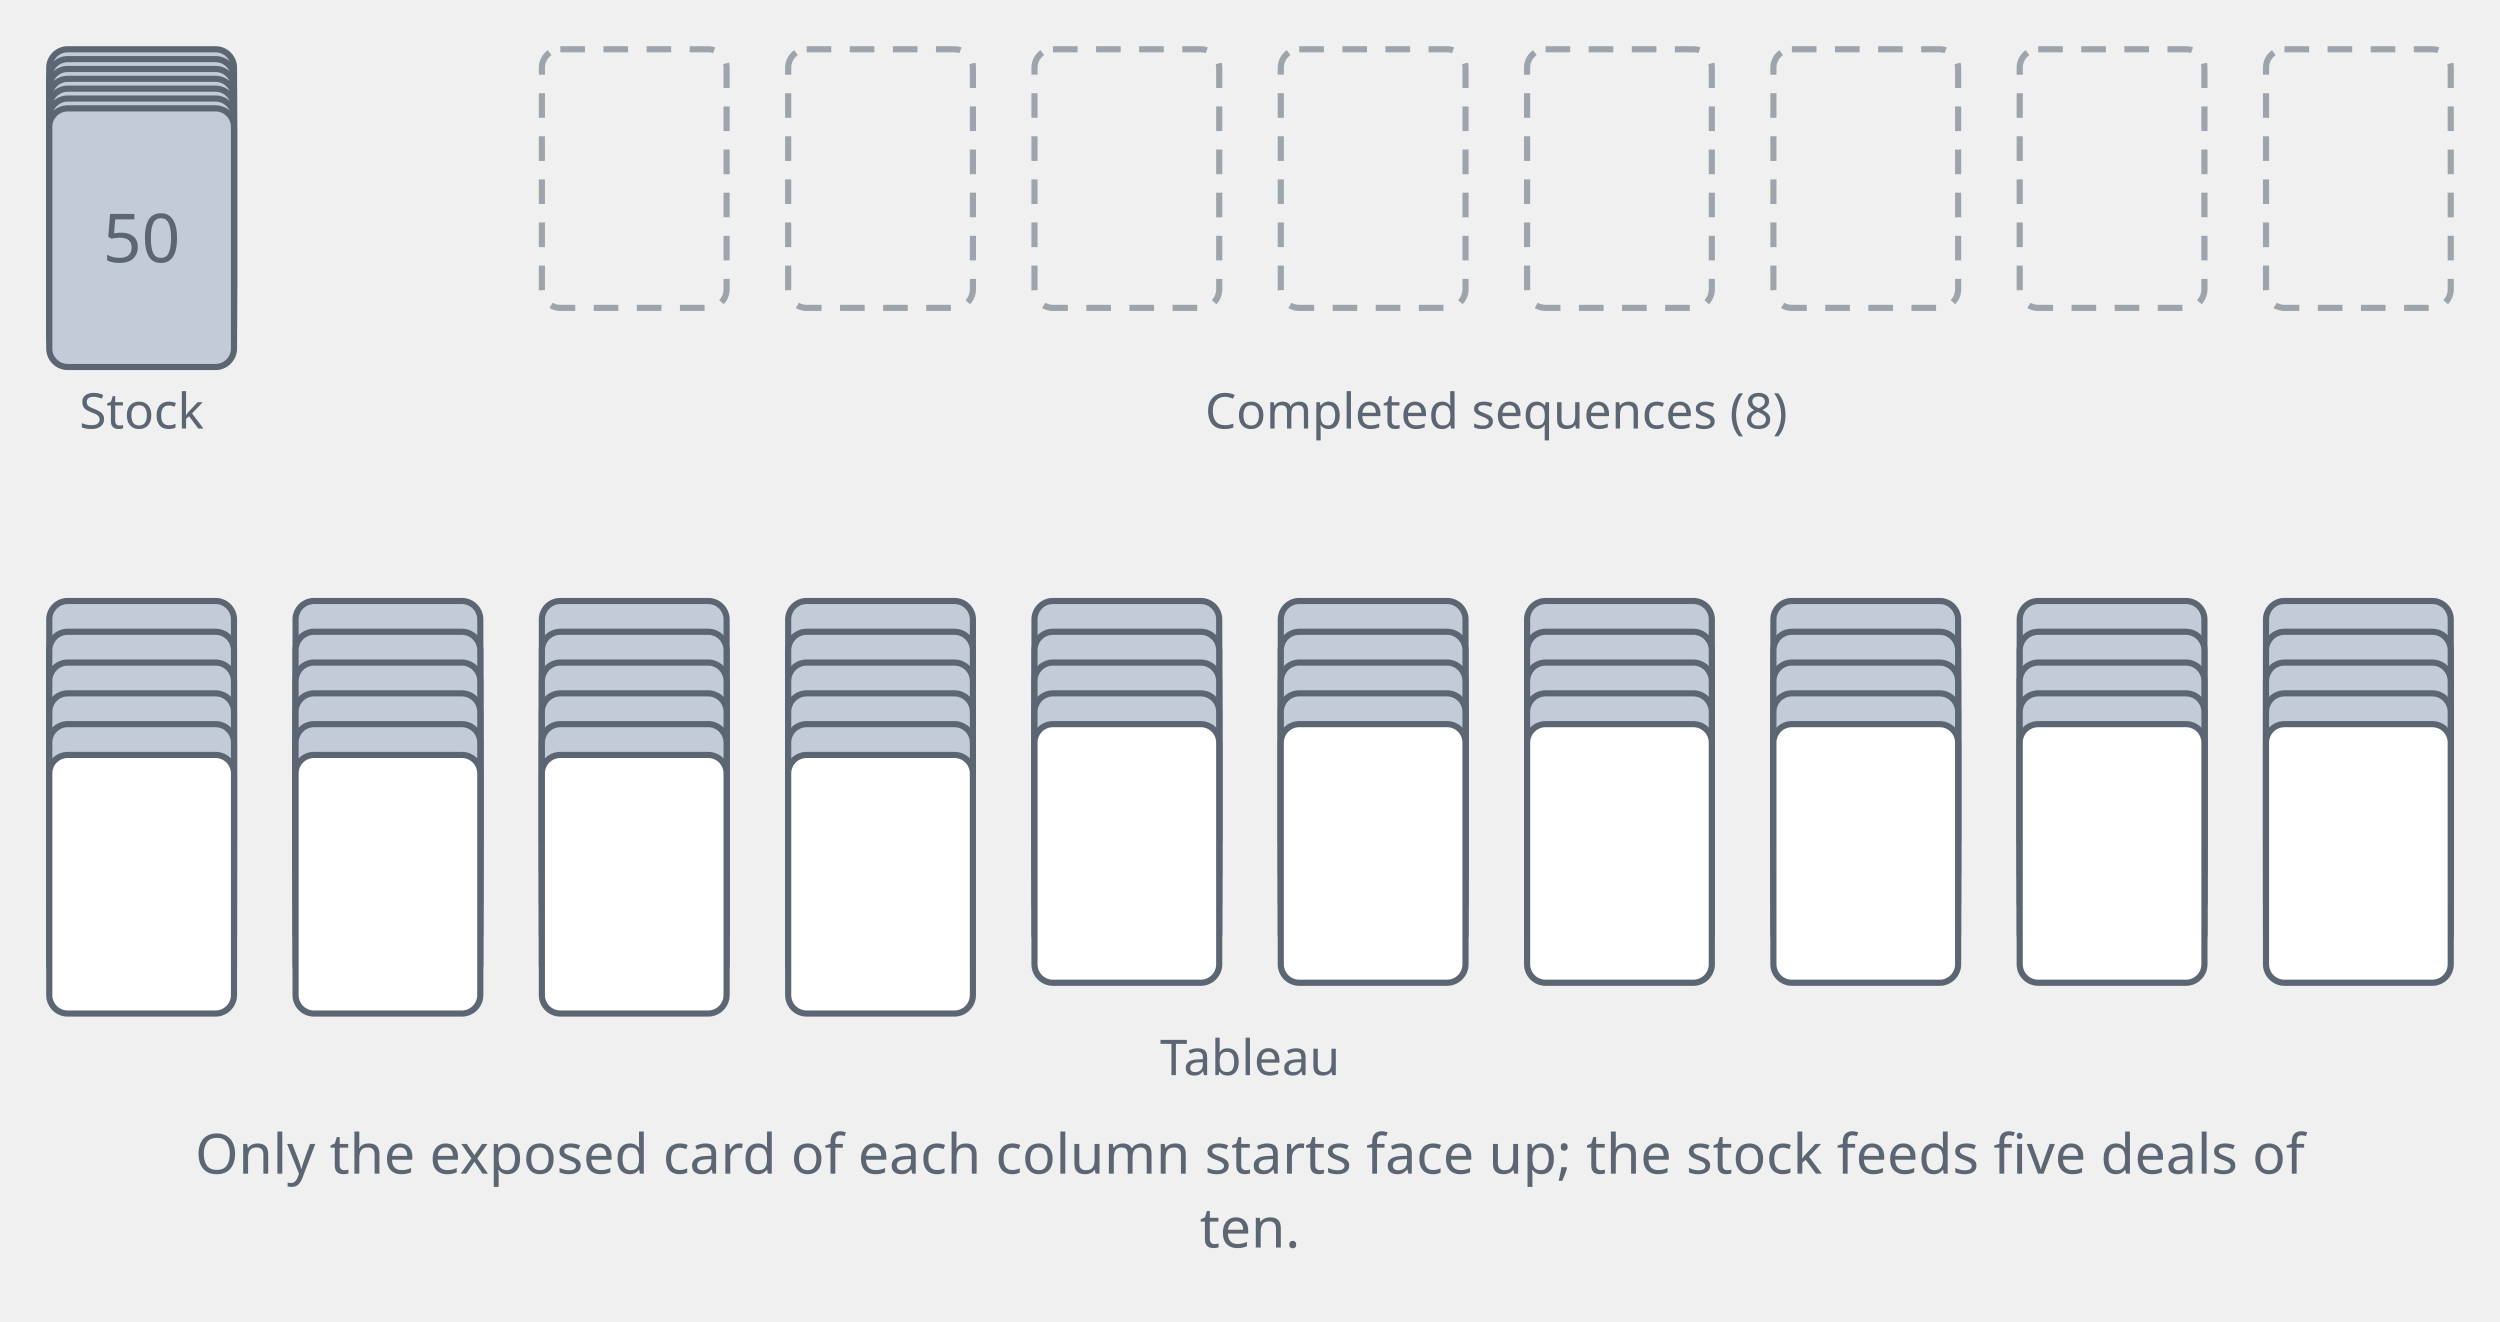
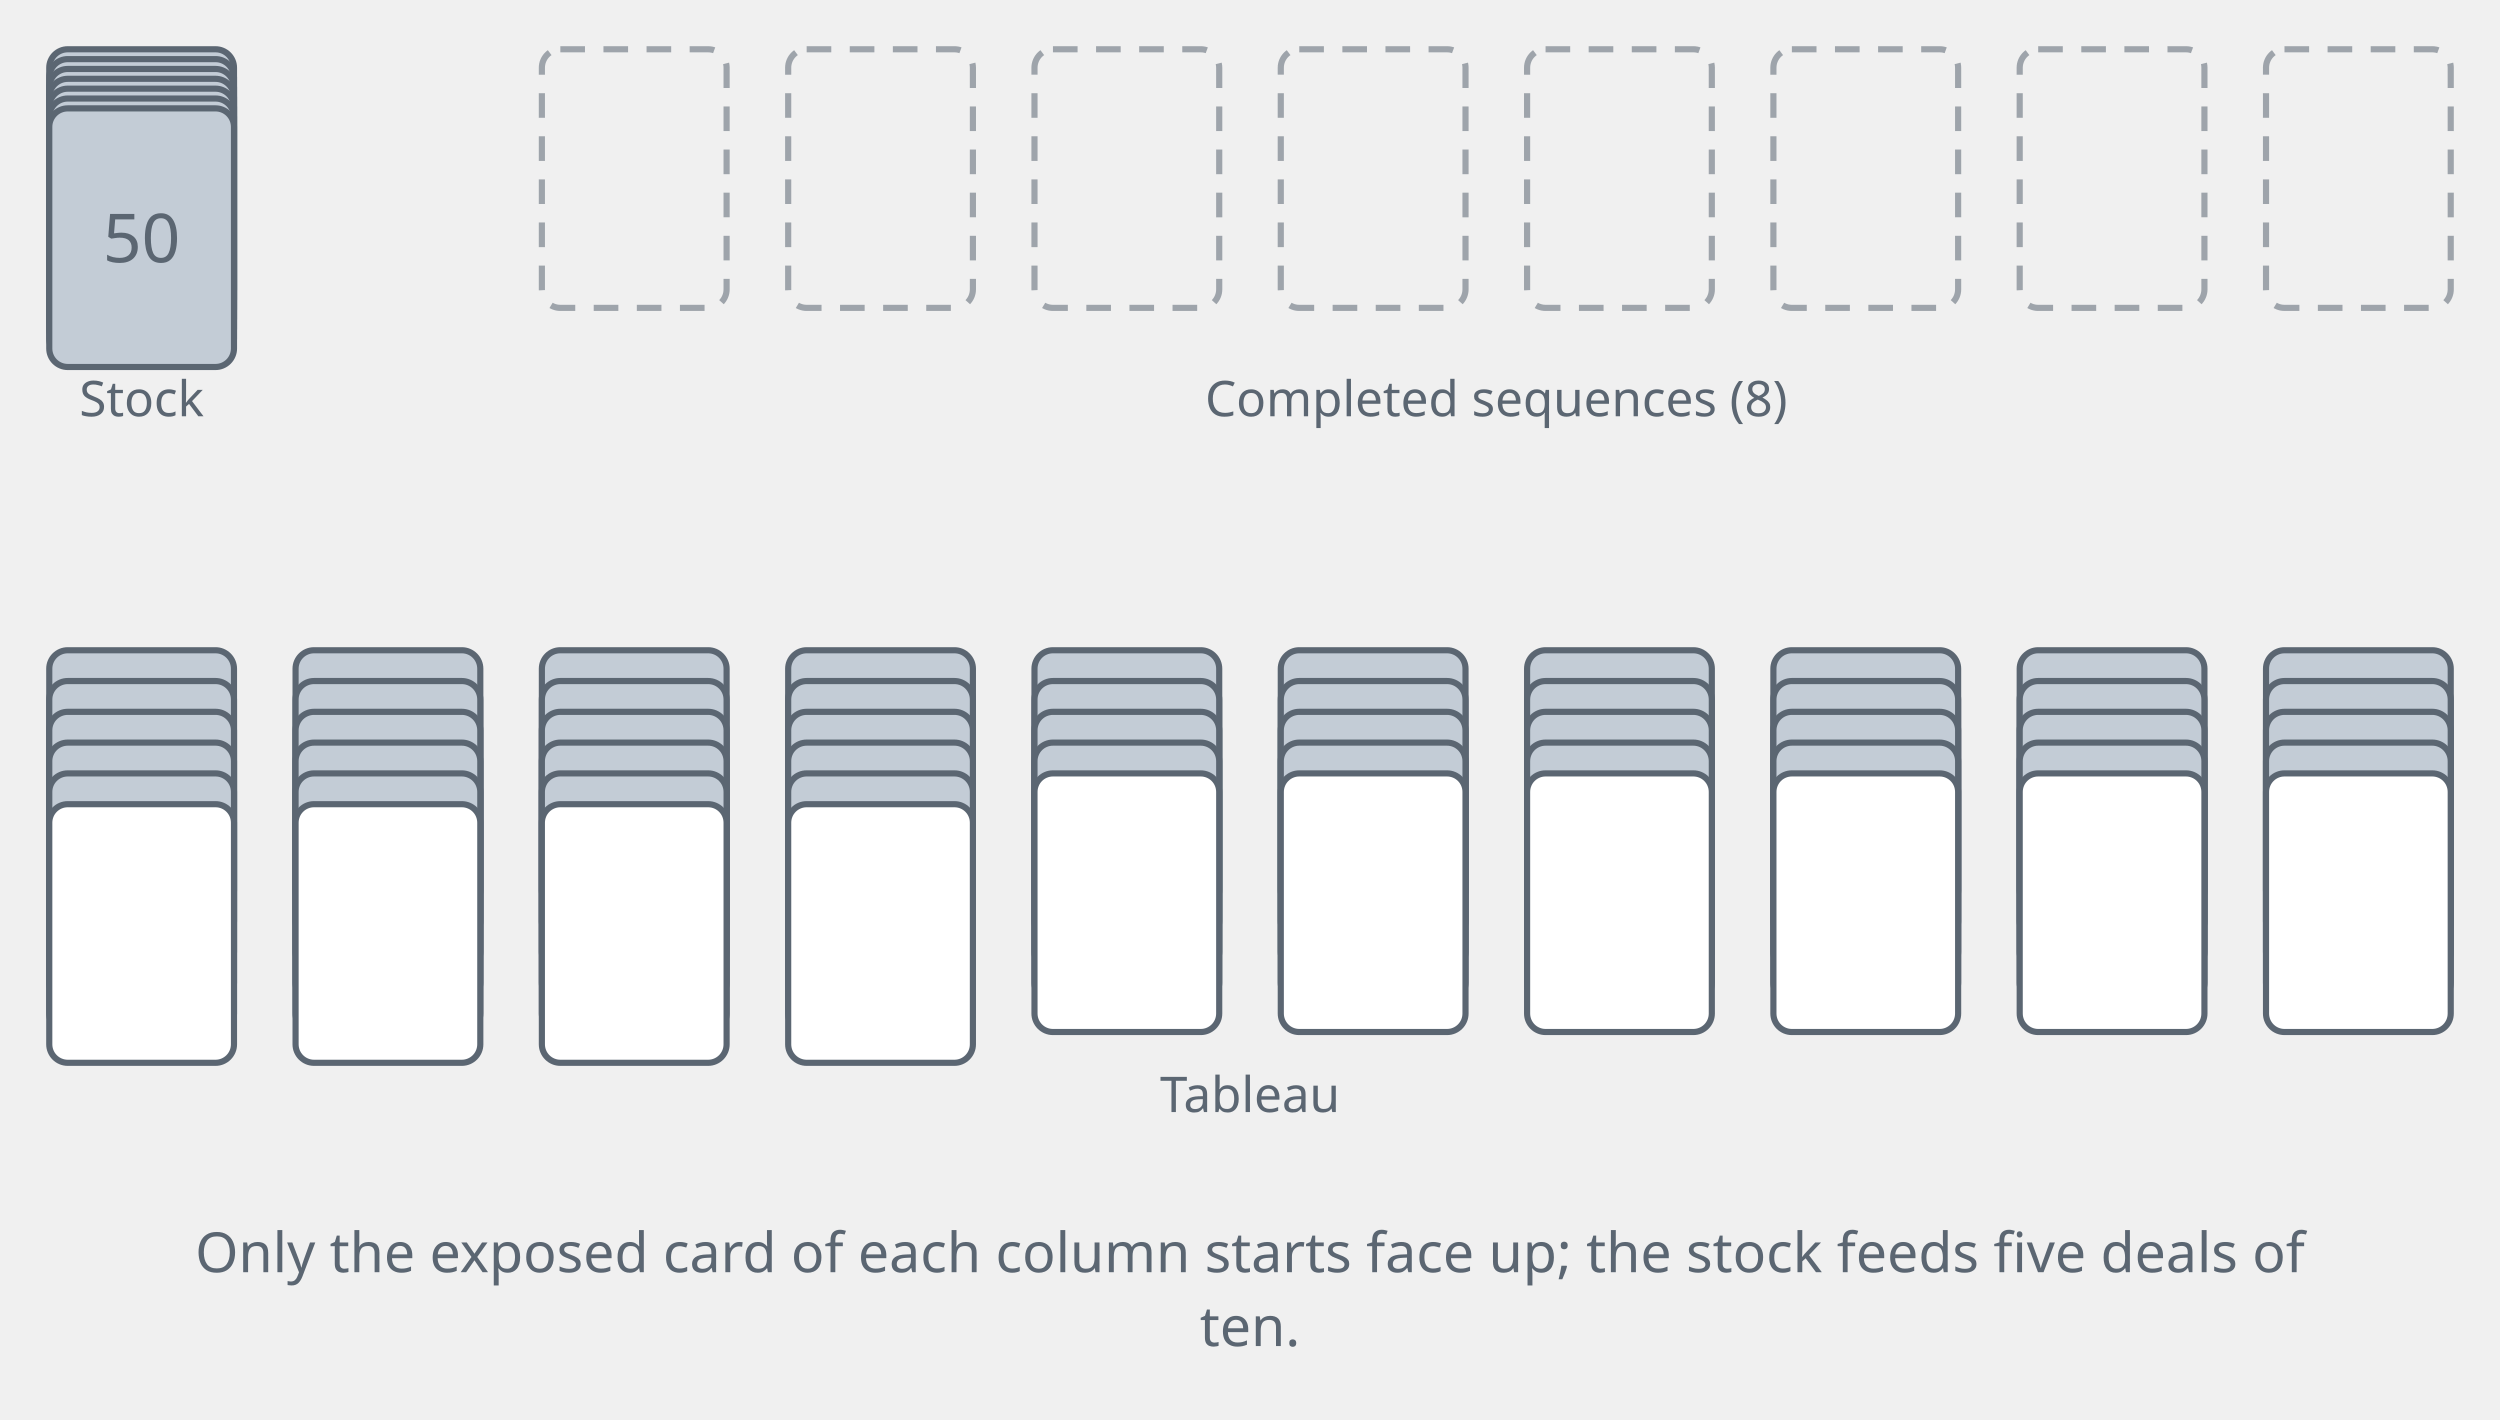
- <svg xmlns="http://www.w3.org/2000/svg" viewBox="0 0 406 214.6" width="406" height="214.6" role="img" aria-label="Spider setup diagram">
+ <svg xmlns="http://www.w3.org/2000/svg" viewBox="0 0 406 230.6" width="406" height="230.6" role="img" aria-label="Spider setup diagram">
  <rect x="8.0" y="8.0" width="30" height="42" rx="3" fill="#c3ccd6" stroke="#5b6672" stroke-width="1" />
  <rect x="8.0" y="9.6" width="30" height="42" rx="3" fill="#c3ccd6" stroke="#5b6672" stroke-width="1" />
  <rect x="8.0" y="11.2" width="30" height="42" rx="3" fill="#c3ccd6" stroke="#5b6672" stroke-width="1" />
  <rect x="8.0" y="12.8" width="30" height="42" rx="3" fill="#c3ccd6" stroke="#5b6672" stroke-width="1" />
  <rect x="8.0" y="14.4" width="30" height="42" rx="3" fill="#c3ccd6" stroke="#5b6672" stroke-width="1" />
  <rect x="8.0" y="16.0" width="30" height="42" rx="3" fill="#c3ccd6" stroke="#5b6672" stroke-width="1" />
  <rect x="8.0" y="17.6" width="30" height="42" rx="3" fill="#c3ccd6" stroke="#5b6672" stroke-width="1" />
  <text x="23.0" y="42.6" text-anchor="middle" font-family="system-ui, sans-serif" font-size="11" fill="#5b6672">50</text>
  <rect x="88.0" y="8.0" width="30" height="42" rx="3" fill="none" stroke="#5b6672" stroke-width="1" stroke-dasharray="4 3" opacity="0.55" />
  <rect x="128.0" y="8.0" width="30" height="42" rx="3" fill="none" stroke="#5b6672" stroke-width="1" stroke-dasharray="4 3" opacity="0.55" />
  <rect x="168.0" y="8.0" width="30" height="42" rx="3" fill="none" stroke="#5b6672" stroke-width="1" stroke-dasharray="4 3" opacity="0.55" />
  <rect x="208.0" y="8.0" width="30" height="42" rx="3" fill="none" stroke="#5b6672" stroke-width="1" stroke-dasharray="4 3" opacity="0.55" />
  <rect x="248.0" y="8.0" width="30" height="42" rx="3" fill="none" stroke="#5b6672" stroke-width="1" stroke-dasharray="4 3" opacity="0.55" />
  <rect x="288.0" y="8.0" width="30" height="42" rx="3" fill="none" stroke="#5b6672" stroke-width="1" stroke-dasharray="4 3" opacity="0.55" />
  <rect x="328.0" y="8.0" width="30" height="42" rx="3" fill="none" stroke="#5b6672" stroke-width="1" stroke-dasharray="4 3" opacity="0.55" />
  <rect x="368.0" y="8.0" width="30" height="42" rx="3" fill="none" stroke="#5b6672" stroke-width="1" stroke-dasharray="4 3" opacity="0.55" />
-   <rect x="8.0" y="97.6" width="30" height="42" rx="3" fill="#c3ccd6" stroke="#5b6672" stroke-width="1" />
-   <rect x="8.0" y="102.6" width="30" height="42" rx="3" fill="#c3ccd6" stroke="#5b6672" stroke-width="1" />
-   <rect x="8.0" y="107.6" width="30" height="42" rx="3" fill="#c3ccd6" stroke="#5b6672" stroke-width="1" />
-   <rect x="8.0" y="112.6" width="30" height="42" rx="3" fill="#c3ccd6" stroke="#5b6672" stroke-width="1" />
-   <rect x="8.0" y="117.6" width="30" height="42" rx="3" fill="#c3ccd6" stroke="#5b6672" stroke-width="1" />
-   <rect x="8.0" y="122.6" width="30" height="42" rx="3" fill="#ffffff" stroke="#5b6672" stroke-width="1" />
-   <rect x="48.0" y="97.6" width="30" height="42" rx="3" fill="#c3ccd6" stroke="#5b6672" stroke-width="1" />
-   <rect x="48.0" y="102.6" width="30" height="42" rx="3" fill="#c3ccd6" stroke="#5b6672" stroke-width="1" />
-   <rect x="48.0" y="107.6" width="30" height="42" rx="3" fill="#c3ccd6" stroke="#5b6672" stroke-width="1" />
-   <rect x="48.0" y="112.6" width="30" height="42" rx="3" fill="#c3ccd6" stroke="#5b6672" stroke-width="1" />
-   <rect x="48.0" y="117.6" width="30" height="42" rx="3" fill="#c3ccd6" stroke="#5b6672" stroke-width="1" />
-   <rect x="48.0" y="122.6" width="30" height="42" rx="3" fill="#ffffff" stroke="#5b6672" stroke-width="1" />
-   <rect x="88.0" y="97.6" width="30" height="42" rx="3" fill="#c3ccd6" stroke="#5b6672" stroke-width="1" />
-   <rect x="88.0" y="102.6" width="30" height="42" rx="3" fill="#c3ccd6" stroke="#5b6672" stroke-width="1" />
-   <rect x="88.0" y="107.6" width="30" height="42" rx="3" fill="#c3ccd6" stroke="#5b6672" stroke-width="1" />
-   <rect x="88.0" y="112.6" width="30" height="42" rx="3" fill="#c3ccd6" stroke="#5b6672" stroke-width="1" />
-   <rect x="88.0" y="117.6" width="30" height="42" rx="3" fill="#c3ccd6" stroke="#5b6672" stroke-width="1" />
-   <rect x="88.0" y="122.6" width="30" height="42" rx="3" fill="#ffffff" stroke="#5b6672" stroke-width="1" />
-   <rect x="128.0" y="97.6" width="30" height="42" rx="3" fill="#c3ccd6" stroke="#5b6672" stroke-width="1" />
-   <rect x="128.0" y="102.6" width="30" height="42" rx="3" fill="#c3ccd6" stroke="#5b6672" stroke-width="1" />
-   <rect x="128.0" y="107.6" width="30" height="42" rx="3" fill="#c3ccd6" stroke="#5b6672" stroke-width="1" />
-   <rect x="128.0" y="112.6" width="30" height="42" rx="3" fill="#c3ccd6" stroke="#5b6672" stroke-width="1" />
-   <rect x="128.0" y="117.6" width="30" height="42" rx="3" fill="#c3ccd6" stroke="#5b6672" stroke-width="1" />
-   <rect x="128.0" y="122.6" width="30" height="42" rx="3" fill="#ffffff" stroke="#5b6672" stroke-width="1" />
-   <rect x="168.0" y="97.6" width="30" height="42" rx="3" fill="#c3ccd6" stroke="#5b6672" stroke-width="1" />
-   <rect x="168.0" y="102.6" width="30" height="42" rx="3" fill="#c3ccd6" stroke="#5b6672" stroke-width="1" />
-   <rect x="168.0" y="107.6" width="30" height="42" rx="3" fill="#c3ccd6" stroke="#5b6672" stroke-width="1" />
-   <rect x="168.0" y="112.6" width="30" height="42" rx="3" fill="#c3ccd6" stroke="#5b6672" stroke-width="1" />
-   <rect x="168.0" y="117.6" width="30" height="42" rx="3" fill="#ffffff" stroke="#5b6672" stroke-width="1" />
-   <rect x="208.0" y="97.6" width="30" height="42" rx="3" fill="#c3ccd6" stroke="#5b6672" stroke-width="1" />
-   <rect x="208.0" y="102.6" width="30" height="42" rx="3" fill="#c3ccd6" stroke="#5b6672" stroke-width="1" />
-   <rect x="208.0" y="107.6" width="30" height="42" rx="3" fill="#c3ccd6" stroke="#5b6672" stroke-width="1" />
-   <rect x="208.0" y="112.6" width="30" height="42" rx="3" fill="#c3ccd6" stroke="#5b6672" stroke-width="1" />
-   <rect x="208.0" y="117.6" width="30" height="42" rx="3" fill="#ffffff" stroke="#5b6672" stroke-width="1" />
-   <rect x="248.0" y="97.6" width="30" height="42" rx="3" fill="#c3ccd6" stroke="#5b6672" stroke-width="1" />
-   <rect x="248.0" y="102.6" width="30" height="42" rx="3" fill="#c3ccd6" stroke="#5b6672" stroke-width="1" />
-   <rect x="248.0" y="107.6" width="30" height="42" rx="3" fill="#c3ccd6" stroke="#5b6672" stroke-width="1" />
-   <rect x="248.0" y="112.6" width="30" height="42" rx="3" fill="#c3ccd6" stroke="#5b6672" stroke-width="1" />
-   <rect x="248.0" y="117.6" width="30" height="42" rx="3" fill="#ffffff" stroke="#5b6672" stroke-width="1" />
-   <rect x="288.0" y="97.6" width="30" height="42" rx="3" fill="#c3ccd6" stroke="#5b6672" stroke-width="1" />
-   <rect x="288.0" y="102.6" width="30" height="42" rx="3" fill="#c3ccd6" stroke="#5b6672" stroke-width="1" />
-   <rect x="288.0" y="107.6" width="30" height="42" rx="3" fill="#c3ccd6" stroke="#5b6672" stroke-width="1" />
-   <rect x="288.0" y="112.6" width="30" height="42" rx="3" fill="#c3ccd6" stroke="#5b6672" stroke-width="1" />
-   <rect x="288.0" y="117.6" width="30" height="42" rx="3" fill="#ffffff" stroke="#5b6672" stroke-width="1" />
-   <rect x="328.0" y="97.6" width="30" height="42" rx="3" fill="#c3ccd6" stroke="#5b6672" stroke-width="1" />
-   <rect x="328.0" y="102.6" width="30" height="42" rx="3" fill="#c3ccd6" stroke="#5b6672" stroke-width="1" />
-   <rect x="328.0" y="107.6" width="30" height="42" rx="3" fill="#c3ccd6" stroke="#5b6672" stroke-width="1" />
-   <rect x="328.0" y="112.6" width="30" height="42" rx="3" fill="#c3ccd6" stroke="#5b6672" stroke-width="1" />
-   <rect x="328.0" y="117.6" width="30" height="42" rx="3" fill="#ffffff" stroke="#5b6672" stroke-width="1" />
-   <rect x="368.0" y="97.6" width="30" height="42" rx="3" fill="#c3ccd6" stroke="#5b6672" stroke-width="1" />
-   <rect x="368.0" y="102.6" width="30" height="42" rx="3" fill="#c3ccd6" stroke="#5b6672" stroke-width="1" />
-   <rect x="368.0" y="107.6" width="30" height="42" rx="3" fill="#c3ccd6" stroke="#5b6672" stroke-width="1" />
-   <rect x="368.0" y="112.6" width="30" height="42" rx="3" fill="#c3ccd6" stroke="#5b6672" stroke-width="1" />
-   <rect x="368.0" y="117.6" width="30" height="42" rx="3" fill="#ffffff" stroke="#5b6672" stroke-width="1" />
-   <text x="23.0" y="69.6" text-anchor="middle" font-family="system-ui, sans-serif" font-size="8" fill="#5b6672">Stock</text>
-   <text x="243.0" y="69.6" text-anchor="middle" font-family="system-ui, sans-serif" font-size="8" fill="#5b6672">Completed sequences (8)</text>
-   <text x="203.0" y="174.6" text-anchor="middle" font-family="system-ui, sans-serif" font-size="8" fill="#5b6672">Tableau</text>
-   <text x="203.0" y="190.6" text-anchor="middle" font-family="system-ui, sans-serif" font-size="9" fill="#5b6672">Only the exposed card of each column starts face up; the stock feeds five deals of</text>
-   <text x="203.0" y="202.6" text-anchor="middle" font-family="system-ui, sans-serif" font-size="9" fill="#5b6672">ten.</text>
+   <rect x="8.0" y="105.6" width="30" height="42" rx="3" fill="#c3ccd6" stroke="#5b6672" stroke-width="1" />
+   <rect x="8.0" y="110.6" width="30" height="42" rx="3" fill="#c3ccd6" stroke="#5b6672" stroke-width="1" />
+   <rect x="8.0" y="115.6" width="30" height="42" rx="3" fill="#c3ccd6" stroke="#5b6672" stroke-width="1" />
+   <rect x="8.0" y="120.6" width="30" height="42" rx="3" fill="#c3ccd6" stroke="#5b6672" stroke-width="1" />
+   <rect x="8.0" y="125.6" width="30" height="42" rx="3" fill="#c3ccd6" stroke="#5b6672" stroke-width="1" />
+   <rect x="8.0" y="130.6" width="30" height="42" rx="3" fill="#ffffff" stroke="#5b6672" stroke-width="1" />
+   <rect x="48.0" y="105.6" width="30" height="42" rx="3" fill="#c3ccd6" stroke="#5b6672" stroke-width="1" />
+   <rect x="48.0" y="110.6" width="30" height="42" rx="3" fill="#c3ccd6" stroke="#5b6672" stroke-width="1" />
+   <rect x="48.0" y="115.6" width="30" height="42" rx="3" fill="#c3ccd6" stroke="#5b6672" stroke-width="1" />
+   <rect x="48.0" y="120.6" width="30" height="42" rx="3" fill="#c3ccd6" stroke="#5b6672" stroke-width="1" />
+   <rect x="48.0" y="125.6" width="30" height="42" rx="3" fill="#c3ccd6" stroke="#5b6672" stroke-width="1" />
+   <rect x="48.0" y="130.6" width="30" height="42" rx="3" fill="#ffffff" stroke="#5b6672" stroke-width="1" />
+   <rect x="88.0" y="105.6" width="30" height="42" rx="3" fill="#c3ccd6" stroke="#5b6672" stroke-width="1" />
+   <rect x="88.0" y="110.6" width="30" height="42" rx="3" fill="#c3ccd6" stroke="#5b6672" stroke-width="1" />
+   <rect x="88.0" y="115.6" width="30" height="42" rx="3" fill="#c3ccd6" stroke="#5b6672" stroke-width="1" />
+   <rect x="88.0" y="120.6" width="30" height="42" rx="3" fill="#c3ccd6" stroke="#5b6672" stroke-width="1" />
+   <rect x="88.0" y="125.6" width="30" height="42" rx="3" fill="#c3ccd6" stroke="#5b6672" stroke-width="1" />
+   <rect x="88.0" y="130.6" width="30" height="42" rx="3" fill="#ffffff" stroke="#5b6672" stroke-width="1" />
+   <rect x="128.0" y="105.6" width="30" height="42" rx="3" fill="#c3ccd6" stroke="#5b6672" stroke-width="1" />
+   <rect x="128.0" y="110.6" width="30" height="42" rx="3" fill="#c3ccd6" stroke="#5b6672" stroke-width="1" />
+   <rect x="128.0" y="115.6" width="30" height="42" rx="3" fill="#c3ccd6" stroke="#5b6672" stroke-width="1" />
+   <rect x="128.0" y="120.6" width="30" height="42" rx="3" fill="#c3ccd6" stroke="#5b6672" stroke-width="1" />
+   <rect x="128.0" y="125.6" width="30" height="42" rx="3" fill="#c3ccd6" stroke="#5b6672" stroke-width="1" />
+   <rect x="128.0" y="130.6" width="30" height="42" rx="3" fill="#ffffff" stroke="#5b6672" stroke-width="1" />
+   <rect x="168.0" y="105.6" width="30" height="42" rx="3" fill="#c3ccd6" stroke="#5b6672" stroke-width="1" />
+   <rect x="168.0" y="110.6" width="30" height="42" rx="3" fill="#c3ccd6" stroke="#5b6672" stroke-width="1" />
+   <rect x="168.0" y="115.6" width="30" height="42" rx="3" fill="#c3ccd6" stroke="#5b6672" stroke-width="1" />
+   <rect x="168.0" y="120.6" width="30" height="42" rx="3" fill="#c3ccd6" stroke="#5b6672" stroke-width="1" />
+   <rect x="168.0" y="125.6" width="30" height="42" rx="3" fill="#ffffff" stroke="#5b6672" stroke-width="1" />
+   <rect x="208.0" y="105.6" width="30" height="42" rx="3" fill="#c3ccd6" stroke="#5b6672" stroke-width="1" />
+   <rect x="208.0" y="110.6" width="30" height="42" rx="3" fill="#c3ccd6" stroke="#5b6672" stroke-width="1" />
+   <rect x="208.0" y="115.6" width="30" height="42" rx="3" fill="#c3ccd6" stroke="#5b6672" stroke-width="1" />
+   <rect x="208.0" y="120.6" width="30" height="42" rx="3" fill="#c3ccd6" stroke="#5b6672" stroke-width="1" />
+   <rect x="208.0" y="125.6" width="30" height="42" rx="3" fill="#ffffff" stroke="#5b6672" stroke-width="1" />
+   <rect x="248.0" y="105.6" width="30" height="42" rx="3" fill="#c3ccd6" stroke="#5b6672" stroke-width="1" />
+   <rect x="248.0" y="110.6" width="30" height="42" rx="3" fill="#c3ccd6" stroke="#5b6672" stroke-width="1" />
+   <rect x="248.0" y="115.6" width="30" height="42" rx="3" fill="#c3ccd6" stroke="#5b6672" stroke-width="1" />
+   <rect x="248.0" y="120.6" width="30" height="42" rx="3" fill="#c3ccd6" stroke="#5b6672" stroke-width="1" />
+   <rect x="248.0" y="125.6" width="30" height="42" rx="3" fill="#ffffff" stroke="#5b6672" stroke-width="1" />
+   <rect x="288.0" y="105.6" width="30" height="42" rx="3" fill="#c3ccd6" stroke="#5b6672" stroke-width="1" />
+   <rect x="288.0" y="110.6" width="30" height="42" rx="3" fill="#c3ccd6" stroke="#5b6672" stroke-width="1" />
+   <rect x="288.0" y="115.6" width="30" height="42" rx="3" fill="#c3ccd6" stroke="#5b6672" stroke-width="1" />
+   <rect x="288.0" y="120.6" width="30" height="42" rx="3" fill="#c3ccd6" stroke="#5b6672" stroke-width="1" />
+   <rect x="288.0" y="125.6" width="30" height="42" rx="3" fill="#ffffff" stroke="#5b6672" stroke-width="1" />
+   <rect x="328.0" y="105.6" width="30" height="42" rx="3" fill="#c3ccd6" stroke="#5b6672" stroke-width="1" />
+   <rect x="328.0" y="110.6" width="30" height="42" rx="3" fill="#c3ccd6" stroke="#5b6672" stroke-width="1" />
+   <rect x="328.0" y="115.6" width="30" height="42" rx="3" fill="#c3ccd6" stroke="#5b6672" stroke-width="1" />
+   <rect x="328.0" y="120.6" width="30" height="42" rx="3" fill="#c3ccd6" stroke="#5b6672" stroke-width="1" />
+   <rect x="328.0" y="125.6" width="30" height="42" rx="3" fill="#ffffff" stroke="#5b6672" stroke-width="1" />
+   <rect x="368.0" y="105.6" width="30" height="42" rx="3" fill="#c3ccd6" stroke="#5b6672" stroke-width="1" />
+   <rect x="368.0" y="110.6" width="30" height="42" rx="3" fill="#c3ccd6" stroke="#5b6672" stroke-width="1" />
+   <rect x="368.0" y="115.6" width="30" height="42" rx="3" fill="#c3ccd6" stroke="#5b6672" stroke-width="1" />
+   <rect x="368.0" y="120.6" width="30" height="42" rx="3" fill="#c3ccd6" stroke="#5b6672" stroke-width="1" />
+   <rect x="368.0" y="125.6" width="30" height="42" rx="3" fill="#ffffff" stroke="#5b6672" stroke-width="1" />
+   <text x="23.0" y="67.6" text-anchor="middle" font-family="system-ui, sans-serif" font-size="8" fill="#5b6672">Stock</text>
+   <text x="243.0" y="67.6" text-anchor="middle" font-family="system-ui, sans-serif" font-size="8" fill="#5b6672">Completed sequences (8)</text>
+   <text x="203.0" y="180.6" text-anchor="middle" font-family="system-ui, sans-serif" font-size="8" fill="#5b6672">Tableau</text>
+   <text x="203.0" y="206.6" text-anchor="middle" font-family="system-ui, sans-serif" font-size="9" fill="#5b6672">Only the exposed card of each column starts face up; the stock feeds five deals of</text>
+   <text x="203.0" y="218.6" text-anchor="middle" font-family="system-ui, sans-serif" font-size="9" fill="#5b6672">ten.</text>
</svg>
